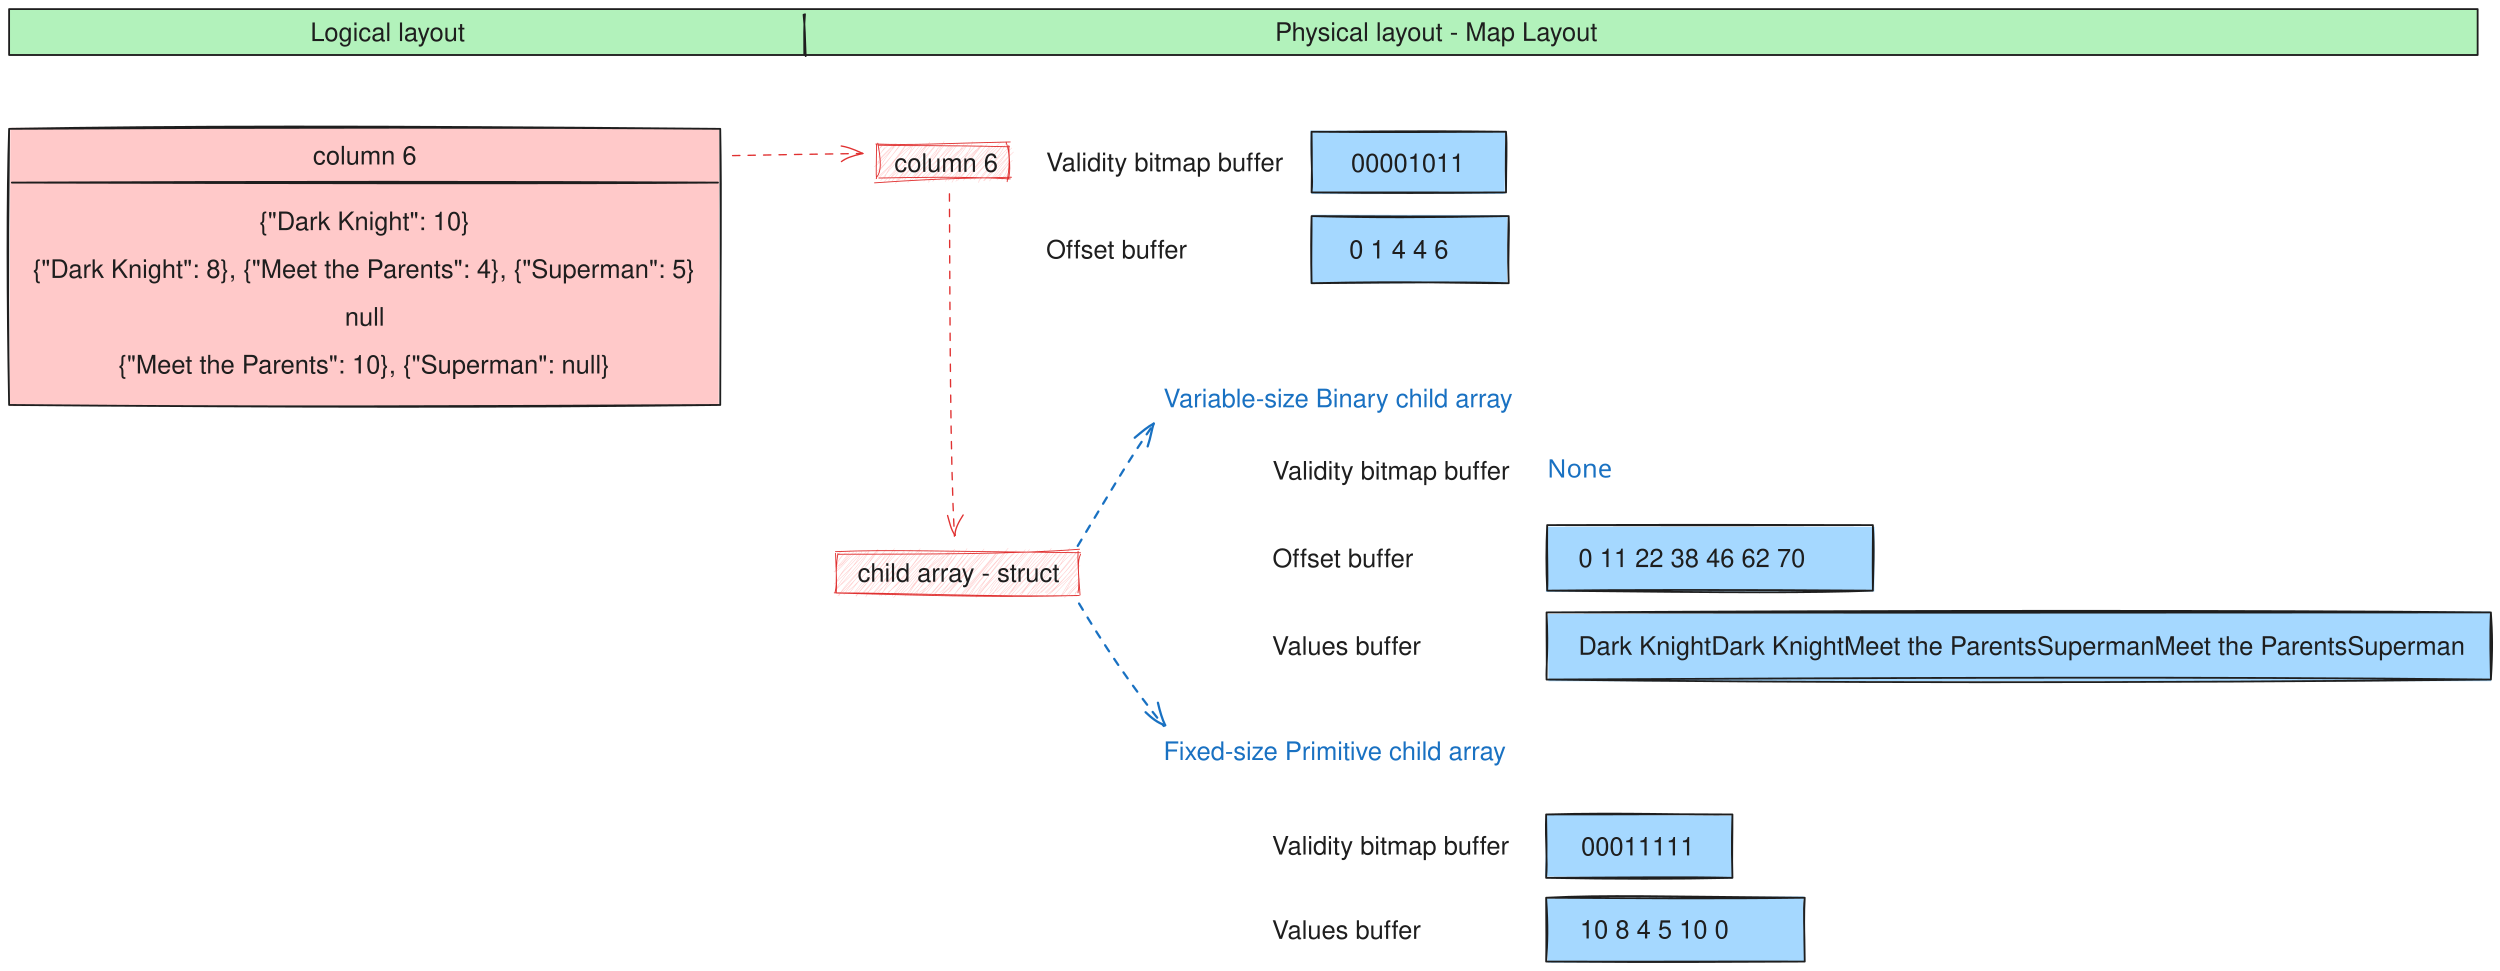
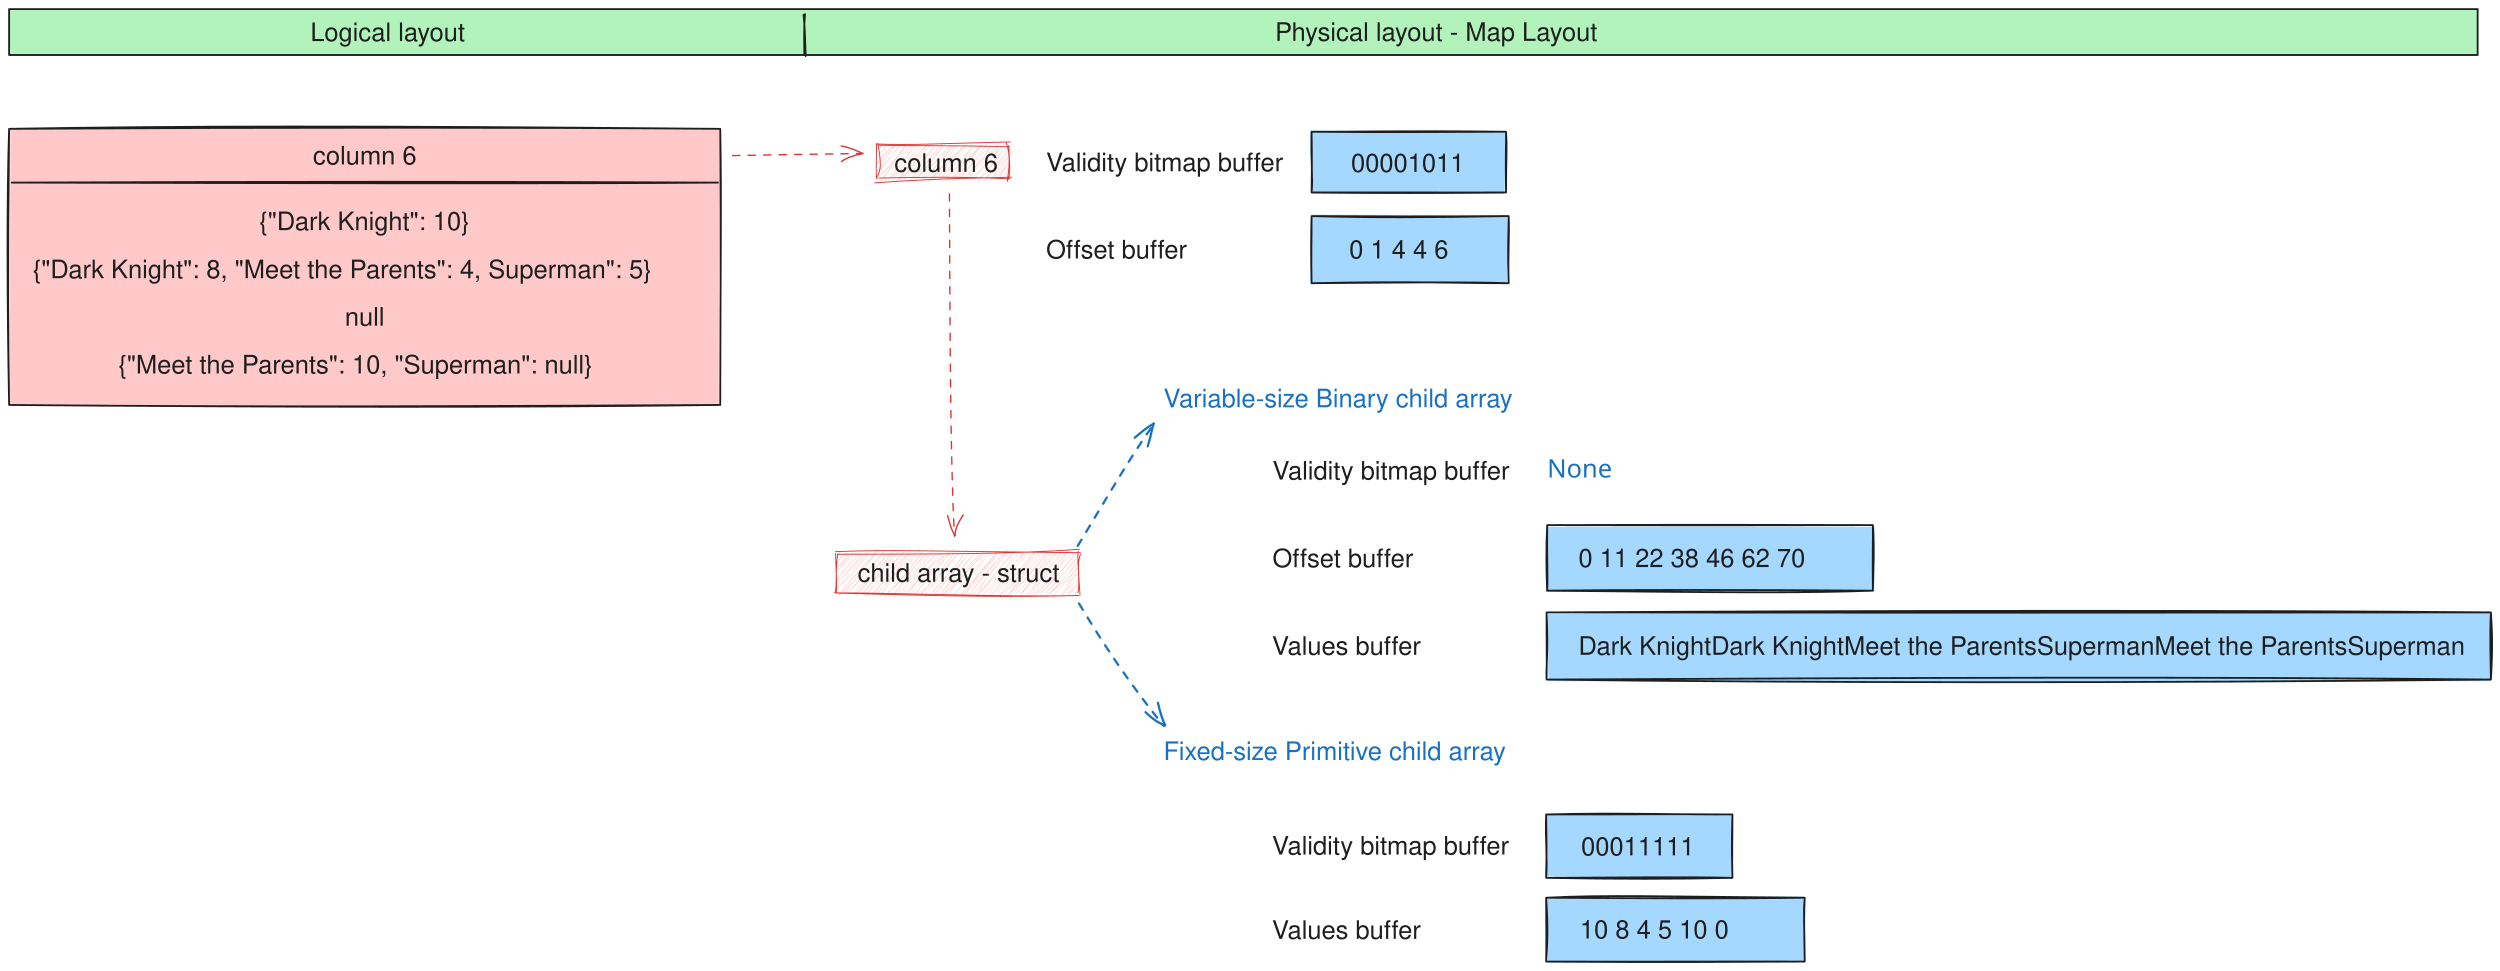
<svg xmlns="http://www.w3.org/2000/svg" version="1.1" viewBox="0 0 2745.173 1065.866" width="2745.173" height="1065.866">
  <defs>
    <style class="style-fonts">
      @font-face {
        font-family: "Virgil";
        src: url("https://excalidraw.com/Virgil.woff2");
      }
      @font-face {
        font-family: "Cascadia";
        src: url("https://excalidraw.com/Cascadia.woff2");
      }
      @font-face {
        font-family: "Assistant";
        src: url("https://excalidraw.com/Assistant-Regular.woff2");
      }
    </style>
  </defs>
  <g stroke-linecap="round" transform="translate(10 141.4817) rotate(0 390.4353 151.5926)">
    <path d="M1.33 -1.19 L779.75 -0.52 L779.26 303.69 L0.45 304.39" stroke="none" stroke-width="0" fill="#ffc9c9" />
    <path d="M0 0 C188.12 -3.2, 377.82 -3.58, 780.87 0 M0 0 C289.4 -1.64, 578.94 -1.66, 780.87 0 M780.87 0 C782.45 79.5, 780.98 157.21, 780.87 303.19 M780.87 0 C781.67 119.15, 781.12 237.46, 780.87 303.19 M780.87 303.19 C521.07 304.62, 261.58 305.7, 0 303.19 M780.87 303.19 C548.07 306.12, 314.71 305.72, 0 303.19 M0 303.19 C-1.02 235.6, -1.74 167.3, 0 0 M0 303.19 C-2.22 187.17, -2.4 71.04, 0 0" stroke="#1e1e1e" stroke-width="2" fill="none" />
  </g>
  <g stroke-linecap="round" transform="translate(10 10) rotate(0 1355.312 25.19432)">
    <path d="M0 0 L2710.62 0 L2710.62 50.39 L0 50.39" stroke="none" stroke-width="0" fill="#b2f2bb" />
    <path d="M0 0 C1035.52 0, 2071.03 0, 2710.62 0 M0 0 C753.72 0, 1507.44 0, 2710.62 0 M2710.62 0 C2710.62 19.37, 2710.62 38.75, 2710.62 50.39 M2710.62 0 C2710.62 16.87, 2710.62 33.74, 2710.62 50.39 M2710.62 50.39 C2039.89 50.39, 1369.15 50.39, 0 50.39 M2710.62 50.39 C1798.77 50.39, 886.92 50.39, 0 50.39 M0 50.39 C0 38.4, 0 26.42, 0 0 M0 50.39 C0 30.74, 0 11.09, 0 0" stroke="#1e1e1e" stroke-width="2" fill="none" />
  </g>
  <g transform="translate(340.8583 19.34822) rotate(0 85.61328 16.1)">
    <text x="0" y="25.761" font-family="Helvetica, Segoe UI Emoji" font-size="28px" fill="#1e1e1e" text-anchor="start" style="white-space: pre;" direction="ltr" dominant-baseline="alphabetic">Logical layout</text>
  </g>
  <g transform="translate(1400.113 19.09432) rotate(0 178.9785 16.1)">
    <text x="0" y="25.761" font-family="Helvetica, Segoe UI Emoji" font-size="28px" fill="#1e1e1e" text-anchor="start" style="white-space: pre;" direction="ltr" dominant-baseline="alphabetic">Physical layout - Map Layout</text>
  </g>
  <g stroke-linecap="round">
    <g transform="translate(13 200.495) rotate(0 387.6915 0)">
      <path d="M0 0 C303.52 0.62, 607.47 1.5, 775.38 0 M0 0 C277.88 -1.16, 554.88 -1.16, 775.38 0" stroke="#1e1e1e" stroke-width="2" fill="none" />
    </g>
  </g>
  <mask />
  <g transform="translate(343.6287 154.8012) rotate(0 56.80664 16.1)">
    <text x="0" y="25.761" font-family="Helvetica, Segoe UI Emoji" font-size="28px" fill="#1e1e1e" text-anchor="start" style="white-space: pre;" direction="ltr" dominant-baseline="alphabetic">column 6</text>
  </g>
  <g transform="translate(284.6482 226.9582) rotate(0 115.7871 16.1)">
    <text x="0" y="25.761" font-family="Helvetica, Segoe UI Emoji" font-size="28px" fill="#1e1e1e" text-anchor="start" style="white-space: pre;" direction="ltr" dominant-baseline="alphabetic">{"Dark Knight": 10}</text>
  </g>
-   <g transform="translate(35.95682 279.4107) rotate(0 364.4785 16.1)">
-     <text x="0" y="25.761" font-family="Helvetica, Segoe UI Emoji" font-size="28px" fill="#1e1e1e" text-anchor="start" style="white-space: pre;" direction="ltr" dominant-baseline="alphabetic">{"Dark Knight": 8}, {"Meet the Parents": 4}, {"Superman": 5}</text>
+   <g transform="translate(35.95682 279.7341) rotate(0 340.8057 16.1)">
+     <text x="0" y="25.761" font-family="Helvetica, Segoe UI Emoji" font-size="28px" fill="#1e1e1e" text-anchor="start" style="white-space: pre;" direction="ltr" dominant-baseline="alphabetic">{"Dark Knight": 8, "Meet the Parents": 4, Superman": 5}</text>
  </g>
-   <g transform="translate(129.9441 384.3157) rotate(0 270.4912 16.1)">
-     <text x="0" y="25.761" font-family="Helvetica, Segoe UI Emoji" font-size="28px" fill="#1e1e1e" text-anchor="start" style="white-space: pre;" direction="ltr" dominant-baseline="alphabetic">{"Meet the Parents": 10}, {"Superman": null}</text>
+   <g transform="translate(129.9441 384.3157) rotate(0 261.1396 16.1)">
+     <text x="0" y="25.761" font-family="Helvetica, Segoe UI Emoji" font-size="28px" fill="#1e1e1e" text-anchor="start" style="white-space: pre;" direction="ltr" dominant-baseline="alphabetic">{"Meet the Parents": 10, "Superman": null}</text>
  </g>
  <g transform="translate(378.6424 331.8632) rotate(0 21.79297 16.1)">
    <text x="0" y="25.761" font-family="Helvetica, Segoe UI Emoji" font-size="28px" fill="#1e1e1e" text-anchor="start" style="white-space: pre;" direction="ltr" dominant-baseline="alphabetic">null</text>
  </g>
  <g stroke-linecap="round" transform="translate(963.6963 159.3495) rotate(0 72.28798 18.98326)">
    <path d="M0 0 C0 0, 0 0, 0 0 M0 0 C0 0, 0 0, 0 0 M0.49 5.63 C-0.44 4.56, 3 4.02, 4.88 0.75 M-0.97 6.14 C1.82 4.55, 2.27 2.67, 4.44 0.78 M1.96 14.65 C0.18 10.94, 5.2 7.25, 7.56 2.7 M1.13 13.31 C2.23 8.86, 8.02 3.35, 10.78 1.18 M-0.7 19.1 C2.19 16.79, 8.01 9.38, 18.39 0.39 M0.41 19.85 C3.12 12.86, 7.11 10.34, 17.25 -0.08 M-3.57 23.76 C5.41 16.93, 12.38 7.47, 21.34 -0.66 M2.26 25.73 C7.63 13.72, 15.51 6.98, 19.35 -1.63 M-1.89 32.17 C11.12 17.64, 13.17 15.35, 25.13 -1.32 M-0.83 28.53 C5.25 24.33, 11.34 16.92, 24.94 0.18 M-3.07 37.38 C13.82 24.31, 27.05 8.02, 31.66 -1.21 M1.37 35.87 C9.41 28.38, 16.19 20.05, 30.67 0.04 M7.19 36.88 C13.67 20.76, 26.1 6.46, 37.51 0.54 M3.24 39.26 C15.63 23.64, 27.49 10.2, 37.05 1.84 M11.99 39.42 C23.47 21.85, 34.21 14.23, 38.69 -0.29 M7.09 40.15 C19.92 27.83, 30.09 15.75, 41.95 0.35 M15.13 35.18 C26.92 24.5, 41.77 13.71, 48.87 1.58 M15.91 39.37 C26.17 25.65, 33.75 15.92, 47.57 -1.03 M19.42 42.29 C31.39 27.19, 46.34 5.27, 56.16 -0.67 M20.36 38.92 C33.13 25.55, 41.9 12.42, 53.99 -0.47 M22.08 38.84 C31.75 32.72, 38.94 20.93, 57.31 -3.37 M26.93 37.15 C34.14 28.79, 42.47 18.81, 58.11 -0.02 M33.01 41.36 C46.09 26.23, 54.33 11.16, 62.53 2.1 M28.98 38.6 C40.87 26.3, 50.49 15.25, 63.21 0.18 M39.52 35.34 C50.79 21.05, 64.63 11.69, 65.67 3.81 M36.22 39.69 C47.58 28.6, 54.11 17, 69.9 -0.34 M40.59 37.73 C54.83 24.36, 65.32 10.91, 73.01 -4.23 M41.7 38.49 C53.49 25.67, 63.62 12.39, 73.66 -0.69 M43.64 35.4 C53.2 26.07, 61.51 21.38, 81.52 0.46 M47.33 36.48 C55.1 29.26, 63.01 20.34, 79.81 -0.81 M50.75 39.73 C58.89 29.42, 69.23 18.46, 83.58 -0.7 M50.86 36.27 C63.07 24.98, 73.39 12.52, 85.01 0.25 M55.43 40.99 C64.63 32.89, 70.38 20.48, 93.23 3.17 M55.42 39.38 C67 29.39, 73.13 20.61, 88.31 -1.9 M60.84 38.96 C68.18 23.29, 85.3 15.07, 94.94 -1.1 M60.47 39.98 C69.82 30.28, 77.28 20.17, 96.58 0.74 M68.59 37.34 C80.39 22.31, 94.53 15.36, 101.87 3.79 M67.31 38.62 C79.22 23.33, 89.93 12.88, 99.53 -1.68 M72.94 34.29 C87.02 28.66, 97.24 14.95, 104.56 -3.93 M74.12 40.04 C87.09 22.55, 99.3 10.86, 107.26 0.89 M81.59 40.91 C90.44 26.24, 94.16 15.34, 113.28 1.42 M77.41 38.82 C90.7 27.88, 98.08 16.79, 113.2 0.15 M85.89 39.79 C92.84 27.53, 99.67 16.87, 114.01 0.26 M83.06 37.23 C91.29 30.46, 96.86 21.85, 114.97 -0.06 M89.64 35.43 C99.66 26.08, 111.44 13.3, 122.05 2.42 M87.77 38.94 C99.62 27.17, 106.56 15.77, 120.68 -1.75 M95.28 36.82 C101.98 29.28, 110.17 22.98, 123.54 1.95 M94.14 38.75 C107.41 24.79, 117.71 9.1, 127.19 1.23 M100.71 35.88 C103.04 30.35, 108.94 21.02, 135.53 -3.64 M100.07 36.35 C110.82 23.31, 124.29 10.26, 132.96 1.67 M101.46 37.98 C112.5 28.53, 125.3 14.56, 136.24 1.11 M105.86 38.11 C114.39 23.7, 127.3 13.69, 137.06 0.76 M110.85 41.22 C114.47 27.91, 128.77 24.06, 141.81 -3.89 M110.95 39.54 C119.1 30.72, 126.55 19, 144.65 1.83 M117.51 39.12 C121.99 28.98, 134.96 22.35, 141.93 7.24 M116.32 39.26 C128.2 24.68, 138.84 9.82, 147.37 3.14 M122.85 39.43 C131.81 28.95, 138.33 17.61, 149.18 7.57 M118.65 37.1 C124.59 32.16, 130.98 24.91, 145.45 10.33 M129.26 35.33 C135.04 33.7, 139.73 23, 147.92 16.85 M127.26 36.48 C130.87 31.38, 136.13 27.66, 145.28 15.16 M134.27 35.97 C132.89 30.89, 139.22 26.14, 145.82 18.54 M131.05 38.27 C134.51 35.4, 135.33 32.47, 143.79 19.8 M135.78 37.3 C140.84 32.55, 142.09 28.07, 142.69 25.67 M136.25 38.27 C139.83 34.81, 142.03 33.51, 144.82 28.43 M141.14 37.26 C142.84 38.21, 143.16 35.1, 145.09 34.85 M141.23 38.18 C143.18 37.29, 144.42 35.54, 146.02 34" stroke="#ffc9c9" stroke-width="0.5" fill="none" />
    <path d="M-1.94 -1.22 C38.48 0.25, 68.16 -1.77, 145.59 -3.47 M1.17 0.13 C33.15 1.01, 69.98 -0.08, 144.86 1.84 M141.1 -2.98 C146.3 10.33, 144.34 26.81, 142.23 40.15 M144.03 0.53 C144.22 15.34, 146.6 27.92, 143.46 37.45 M146.99 35.27 C111.32 36.36, 79.88 35.63, -3.42 41.44 M145.58 37.08 C93.47 34.27, 42.36 35.46, 1.32 36.15 M-1.01 34.94 C3.99 29.62, 4.05 17.97, 0.15 -2.11 M-1.28 36.8 C-1.86 29.79, -1.34 23.28, -1.16 -1.05" stroke="#e03131" stroke-width="1" fill="none" />
  </g>
  <g transform="translate(982.0454 162.9312) rotate(0 56.80664 16.1)">
    <text x="0" y="25.761" font-family="Helvetica, Segoe UI Emoji" font-size="28px" fill="#1e1e1e" text-anchor="start" style="white-space: pre;" direction="ltr" dominant-baseline="alphabetic">column 6</text>
  </g>
  <g transform="translate(1148.703 258.036) rotate(0 76.54199 16.1)">
    <text x="0" y="25.761" font-family="Helvetica, Segoe UI Emoji" font-size="28px" fill="#1e1e1e" text-anchor="start" style="white-space: pre;" direction="ltr" dominant-baseline="alphabetic">Offset buffer</text>
  </g>
  <g transform="translate(1148.703 162.2328) rotate(0 129.4521 16.1)">
    <text x="0" y="25.761" font-family="Helvetica, Segoe UI Emoji" font-size="28px" fill="#1e1e1e" text-anchor="start" style="white-space: pre;" direction="ltr" dominant-baseline="alphabetic">Validity bitmap buffer</text>
  </g>
  <g stroke-linecap="round">
    <g transform="translate(883.6522 15.44847) rotate(0 0 22.21342)">
      <path d="M-1.28 0.66 C0.14 14.02, 0.24 24.73, 1.06 46.15 M0.26 0.15 C-0.82 12.38, -0.68 26.91, -0.51 44.34" stroke="#1e1e1e" stroke-width="2" fill="none" />
    </g>
  </g>
  <mask />
  <g stroke-linecap="round" transform="translate(1440.213 144.6621) rotate(0 106.7489 33.3193)">
    <path d="M-1.52 -1.35 L212.58 -0.51 L211.99 68.38 L0.08 68.41" stroke="none" stroke-width="0" fill="#a5d8ff" />
    <path d="M0 0 C45.53 0.41, 91.12 -1.47, 213.5 0 M0 0 C75.49 0.84, 150.95 0.16, 213.5 0 M213.5 0 C213.73 13.06, 212.75 29.19, 213.5 66.64 M213.5 0 C214.78 16.74, 213.59 32.45, 213.5 66.64 M213.5 66.64 C159.59 66.91, 107.32 66.48, 0 66.64 M213.5 66.64 C143.46 67.44, 74.1 67.51, 0 66.64 M0 66.64 C1.71 50.36, -0.91 37.6, 0 0 M0 66.64 C0.34 49.42, 0.49 31.67, 0 0" stroke="#1e1e1e" stroke-width="2" fill="none" />
  </g>
  <g transform="translate(1483.502 163.0604) rotate(0 61.25684 16.1)">
    <text x="0" y="25.761" font-family="Helvetica, Segoe UI Emoji" font-size="28px" fill="#1e1e1e" text-anchor="start" style="white-space: pre;" direction="ltr" dominant-baseline="alphabetic">00001011</text>
  </g>
  <g stroke-linecap="round" transform="translate(918.1885 605.8988) rotate(0 133.3848 23.26222)">
    <path d="M0 0 C0 0, 0 0, 0 0 M0 0 C0 0, 0 0, 0 0 M-0.58 5.52 C0.13 3.95, 2.84 2.36, 6.35 -1.21 M0.05 6.6 C1.55 3.54, 4.07 2.23, 4.27 0.3 M1.23 14.37 C1.28 8.16, 9.98 0.35, 12.19 2.25 M1.03 12.82 C2.49 9.74, 6.12 4.68, 10.13 1.13 M-1.08 15.75 C8.54 15.96, 9.11 6.77, 15.67 2.39 M0.03 18.2 C2.17 14.87, 6.03 12.91, 15.76 -1.46 M-2.44 22 C10.84 10.78, 13.52 5.31, 19.21 0.13 M-1.48 22.4 C7.14 17.14, 9.86 10.05, 22.67 0.58 M1.49 30.6 C7.5 20.12, 13.92 17.68, 25.92 3.01 M0.76 32.25 C5.39 23.15, 11.43 15.02, 25.56 1 M0.52 39.13 C13.84 19.73, 24.93 10.8, 28.45 -1.57 M-2.04 35.47 C10.12 23.72, 24.39 11.03, 33.33 -0.63 M-0.24 40.61 C10.5 32.09, 21.75 23.16, 35.6 0.77 M-1.17 42.98 C15.39 24.44, 27.26 10.56, 36.02 -0.8 M3.11 48.04 C9.33 35.87, 18.36 30.07, 45.13 -2.18 M1.78 48.56 C16.5 32.63, 28.44 17.44, 42.24 1.61 M6.1 45.34 C23.39 29.68, 32.99 16.28, 45.93 -2.62 M8.53 47.15 C16.07 35.13, 29.51 20.98, 46.2 -0.87 M13.45 42.67 C27.7 32.24, 38.72 13, 54.85 -2.35 M14.43 45.35 C21.95 36.28, 28.28 25.82, 53.24 1.45 M20.5 46.15 C36.59 29.13, 48.31 14.03, 54.87 1.82 M18.61 46.43 C32.32 28.58, 47.77 11.79, 58.78 1.15 M21.99 48.81 C31.43 34.06, 42.71 27.44, 63.94 -3.49 M21.55 48.52 C40.42 26.34, 57.16 9.28, 61.83 -0.55 M30.35 45.16 C40.08 33.87, 51.71 19.75, 65.14 -1.69 M28.11 46.41 C40.45 32.47, 49.89 19.77, 68.04 -0.01 M32.43 49.66 C43.44 28.51, 60.16 12.98, 75.5 0.25 M32.95 45.29 C45.46 37.44, 52.88 24.83, 75.12 -1.47 M39.74 47.23 C55.24 31.77, 64.88 13.87, 76.2 2.33 M39.64 46.51 C50.29 33.56, 60.88 22.22, 79.91 0.75 M45.24 43.71 C58.89 34.11, 67.8 18.91, 81.36 -2.03 M46.05 45.28 C53.77 36.33, 65.92 21.27, 83.84 -0.03 M49.52 48.44 C56.66 32.82, 61.73 26.53, 92.26 -3.41 M47.44 48.51 C59.78 34.84, 70.39 21.76, 91.94 -1.08 M57.63 44.68 C64.46 38.34, 73.56 28.24, 94.12 2.02 M53.9 48.46 C69.92 31.98, 82.87 17.47, 94.36 -0.55 M57.27 44.16 C73.44 32.07, 78.32 21.78, 98.3 3.07 M61.37 48.59 C73.6 31.11, 83.69 19.35, 101.31 0.35 M62.92 50.29 C82.63 31.04, 96.62 10.98, 107.11 -0.01 M64.51 45.96 C79.18 29.64, 96.13 10.76, 104.65 -0.98 M73.34 44.97 C83.57 38.44, 90.42 22.44, 108.02 2.99 M70.92 45.29 C85.21 28.92, 99.49 11.43, 112.82 1.28 M77.12 47.27 C87.68 30.92, 97.85 20.03, 117.77 3.49 M75.49 48.98 C87.83 32.31, 102.82 17.16, 115.69 -0.15 M80.8 44.72 C87.9 32.93, 96.16 21.59, 123.9 0.83 M81.2 47.54 C96.03 29.51, 109.15 16.97, 122.88 0.32 M87.06 47.83 C94.83 32.82, 112.26 14.23, 130.26 -2.9 M86.12 45.4 C98.88 34.01, 111.22 19.08, 126.01 -0.78 M91.51 44.52 C108.03 33.54, 121.69 18.19, 129.14 0.3 M92.94 46.63 C100.64 36.48, 110.04 27.75, 131.55 -1.56 M92.94 46.69 C113.13 30.25, 126.71 11.78, 135.5 -1.07 M95.94 48.7 C111.16 31.73, 121.01 16.19, 135.82 -0.94 M106.06 44.7 C116.57 32.66, 135.23 11.84, 143.71 -3.61 M102.51 48.22 C118.11 28.68, 132.98 15.84, 142.5 -0.99 M107.73 45.84 C118.99 34.18, 134.9 16.95, 145.83 1.57 M108.13 46.73 C122.24 31.65, 135.68 11.52, 149.61 -1.09 M113.77 44.87 C122.35 37.48, 132.51 25.78, 152.32 -0.7 M113.89 48.37 C127.62 29.48, 145.19 9.77, 155.02 -0.25 M117.14 46.5 C137.46 30.63, 146.52 16.56, 162.34 -3.12 M117.49 45.72 C134.42 30.03, 148.17 10, 159.48 0.7 M124.75 43.88 C138.01 28.88, 144.64 21.78, 160.45 2.52 M122.7 45.49 C133.36 32.03, 143.86 20.88, 164.05 0.78 M127.65 49.13 C142.69 32.77, 151.5 18.85, 166.88 -0.06 M130.43 46.29 C138.52 33.86, 152.61 23.04, 169.18 0.71 M137.83 47.81 C146 38.34, 155.31 26.5, 178.3 -1.23 M136.17 48.37 C148.03 32.68, 159.67 20.82, 176.14 0.58 M142.45 45.46 C153.38 32.21, 167.79 16.62, 178.04 1.12 M141.01 47.41 C154.25 27.37, 169.12 11.09, 178.06 1.63 M148.6 46.03 C154.19 34.27, 165.23 24.34, 188.85 -3.98 M145.15 48.2 C154.7 33.36, 166.06 21.35, 185.45 0 M153.53 50.46 C159.29 33.05, 175.39 18.77, 187.15 -2 M150.9 46.45 C161.02 34.21, 173.7 19.18, 189.12 0.49 M157.4 43.13 C173.31 27.02, 185.22 10.51, 195.79 1.49 M156.15 46.51 C169.18 33.75, 178.22 17.03, 197.78 -1.72 M157.58 46.36 C170.6 28.8, 190.09 15.14, 198.3 3.43 M161.4 47.13 C175.94 30.06, 189.37 13.42, 200.96 0.71 M169.33 42.94 C174.19 29.63, 193.03 19.87, 207.61 -2.34 M167.27 47.22 C175.65 37.71, 184.25 23.81, 206.56 1.02 M172.09 46.63 C180.59 32.38, 194 15.87, 212.33 -2.49 M169.44 47.57 C181.4 38.86, 188.66 25.43, 211.82 0.09 M178.22 48.59 C193.21 32.4, 207.73 11.98, 221.51 -1.75 M176.24 44.63 C187.07 34.74, 197.98 24.29, 216.84 0.21 M179.25 47.98 C195.3 36.27, 205.26 19.48, 218.84 -0.4 M183.56 48.24 C193.76 36.61, 203.36 23.87, 223.56 -1.2 M190 47.15 C203.02 27.61, 215.89 15.7, 231.46 0.22 M187.77 48.16 C202.61 30.48, 216.41 8.82, 229.29 -1.8 M190.05 46.4 C207.8 28.58, 220.36 19.7, 236.17 -3.73 M191.94 48.01 C206.82 30.98, 219.05 16.95, 233.67 -0.61 M201.33 46.73 C211.76 36.8, 221.82 19.13, 235.52 0.57 M196.16 47.35 C208.48 35.08, 219.02 23.84, 239.55 0.48 M204.19 45.1 C219.47 24.71, 235.28 7.75, 247.39 -2.61 M202.37 48.1 C213.38 34.35, 225.12 24.04, 243.26 -1.24 M211.64 48.93 C226.29 31.98, 237.52 13.34, 246.47 1.25 M209.37 48.37 C223.64 28.68, 236.88 13.14, 248.86 0.66 M210.13 46.56 C220.87 33.67, 234.19 26.72, 256.36 -3.94 M214.28 48.13 C228.91 31.99, 238.59 18.49, 253.06 0.23 M217.77 45.84 C235.48 34.5, 246.86 12.81, 255.85 -2.27 M219.62 47.02 C232.75 29.05, 249.94 8.46, 260.12 0.95 M225.1 44.51 C237.42 35.35, 251.98 13.99, 263.66 0.61 M222.73 46.07 C235.21 33.07, 247.23 24.07, 263.44 1.45 M229.32 44.81 C246.69 27.57, 259.11 15.5, 266.03 3.02 M230.79 45.46 C238.71 36.81, 248.96 25.95, 265.87 4.26 M231.05 47.9 C249.78 31.83, 258.17 19.23, 266.1 12.46 M234.37 46.28 C246.13 34.42, 257.13 23.2, 265.85 8.29 M236.61 44.43 C245.86 35.71, 253.08 32.3, 265.45 16.36 M238.36 48.25 C251.04 35.05, 261.77 23.01, 267.66 14.83 M246.71 48.97 C254.52 42.85, 254.19 35.35, 264.34 22.91 M247.51 47.5 C252.81 38.79, 257.36 28.67, 266.47 23.61 M250.74 50.57 C258.65 40.77, 264.68 35.49, 267.81 29.94 M249.44 46.3 C253.72 40.84, 257.64 37, 267.13 28.98 M255.65 47.1 C257.23 45.26, 262.3 38.9, 267.22 35.48 M256.12 46.79 C259.27 42.91, 264.47 38.75, 266.64 33.92 M262.31 45.75 C263.11 43.94, 262.89 44.83, 268.29 40.97 M261.96 47.83 C262.99 44.69, 264.6 43.18, 267.4 40.17" stroke="#ffc9c9" stroke-width="0.5" fill="none" />
    <path d="M1.67 2.71 C95.54 2.51, 194.1 2.87, 267.23 -2.8 M-0.8 -0.14 C57.7 -2.62, 114.63 -0.39, 268.21 1.02 M268.34 2.67 C264.64 10.44, 265.98 22.15, 267.78 47.42 M265.64 -0.6 C264.65 15.05, 267.88 34.66, 265.51 45.05 M264.31 48.12 C172.78 49.67, 77.07 45.19, -2.12 45.08 M266.83 47.92 C192.29 50.24, 119.35 48.61, 0.29 45.34 M-1.14 44.12 C1.57 33.21, -1.56 22.47, 1.86 2.01 M0.12 44.68 C0.79 37.06, 0.19 22.51, -0.72 1.73" stroke="#e03131" stroke-width="1" fill="none" />
  </g>
  <g transform="translate(941.7295 613.061) rotate(0 111.248 16.1)">
    <text x="0" y="25.761" font-family="Helvetica, Segoe UI Emoji" font-size="28px" fill="#1e1e1e" text-anchor="start" style="white-space: pre;" direction="ltr" dominant-baseline="alphabetic">child array - struct</text>
  </g>
  <g stroke-linecap="round">
    <g transform="translate(1040.313 212.2312) rotate(0 3.361787 188.8805)">
      <path d="M2.23 0.62 C2.87 143.68, 3.02 289.86, 7.7 376.53" stroke="#e03131" stroke-width="1.5" fill="none" stroke-dasharray="8 9" />
    </g>
    <g transform="translate(1040.313 212.2312) rotate(0 3.361787 188.8805)">
      <path d="M0.2 353.86 C2.25 360.51, 3.83 369.74, 8.51 375.52" stroke="#e03131" stroke-width="1.5" fill="none" />
    </g>
    <g transform="translate(1040.313 212.2312) rotate(0 3.361787 188.8805)">
      <path d="M17.29 353.28 C12.75 360.18, 7.73 369.64, 8.51 375.52" stroke="#e03131" stroke-width="1.5" fill="none" />
    </g>
  </g>
  <mask />
  <g stroke-linecap="round" transform="translate(1440.213 237.275) rotate(0 108.2082 36.86105)">
    <path d="M0.36 -1.51 L215.14 -1.16 L214.69 73.15 L-1.2 74.24" stroke="none" stroke-width="0" fill="#a5d8ff" />
    <path d="M0 0 C68.97 0.38, 141.68 0.79, 216.42 0 M0 0 C63.55 1.83, 126.93 1.67, 216.42 0 M216.42 0 C217.4 21.43, 215.42 39.07, 216.42 73.72 M216.42 0 C216.05 20.8, 215.15 40.03, 216.42 73.72 M216.42 73.72 C162.22 73.83, 111.99 71.22, 0 73.72 M216.42 73.72 C167.71 72.2, 119.01 72.72, 0 73.72 M0 73.72 C-0.67 45.83, 0.17 18.26, 0 0 M0 73.72 C-0.78 45.24, -0.55 15.68, 0 0" stroke="#1e1e1e" stroke-width="2" fill="none" />
  </g>
  <g transform="translate(1481.497 258.036) rotate(0 70.04785 16.1)">
    <text x="0" y="25.761" font-family="Helvetica, Segoe UI Emoji" font-size="28px" fill="#1e1e1e" text-anchor="start" style="white-space: pre;" direction="ltr" dominant-baseline="alphabetic">0  1  4  4  6</text>
  </g>
  <g stroke-linecap="round">
    <g transform="translate(803.6295 171.5895) rotate(0 72.19628 -1.371923)">
      <path d="M0.8 -0.71 C24.86 -1.3, 119.95 -2.77, 143.72 -3.06" stroke="#e03131" stroke-width="1.5" fill="none" stroke-dasharray="8 9" />
    </g>
    <g transform="translate(803.6295 171.5895) rotate(0 72.19628 -1.371923)">
      <path d="M120.35 5.83 C124.91 2.35, 131.37 -0.34, 143.72 -3.06" stroke="#e03131" stroke-width="1.5" fill="none" />
    </g>
    <g transform="translate(803.6295 171.5895) rotate(0 72.19628 -1.371923)">
      <path d="M120.11 -11.27 C124.8 -10.52, 131.31 -8.97, 143.72 -3.06" stroke="#e03131" stroke-width="1.5" fill="none" />
    </g>
  </g>
  <mask />
  <g stroke-linecap="round">
    <g transform="translate(1187.238 595.4955) rotate(0 41.65624 -66.96951)">
      <path d="M-3.8 3.92 C26.49 -46.13, 52.8 -92.15, 80.87 -131.54" stroke="#1971c2" stroke-width="2.5" fill="none" stroke-dasharray="8 10" />
    </g>
    <g transform="translate(1187.238 595.4955) rotate(0 41.65624 -66.96951)">
      <path d="M72.98 -105.31 C76.63 -116.11, 77.3 -124.18, 79.65 -130.35" stroke="#1971c2" stroke-width="2.5" fill="none" />
    </g>
    <g transform="translate(1187.238 595.4955) rotate(0 41.65624 -66.96951)">
      <path d="M58.78 -114.84 C67.48 -122.17, 73.13 -126.91, 79.65 -130.35" stroke="#1971c2" stroke-width="2.5" fill="none" />
    </g>
  </g>
  <mask />
  <g transform="translate(1277.606 421.4593) rotate(0 191.9326 16.1)">
    <text x="0" y="25.761" font-family="Helvetica, Segoe UI Emoji" font-size="28px" fill="#1971c2" text-anchor="start" style="white-space: pre;" direction="ltr" dominant-baseline="alphabetic">Variable-size Binary child array</text>
  </g>
  <g transform="translate(1277.606 808.7761) rotate(0 189.8203 16.1)">
    <text x="0" y="25.761" font-family="Helvetica, Segoe UI Emoji" font-size="28px" fill="#1971c2" text-anchor="start" style="white-space: pre;" direction="ltr" dominant-baseline="alphabetic">Fixed-size Primitive child array</text>
  </g>
  <g stroke-linecap="round">
    <g transform="translate(1182.673 666.1464) rotate(0 46.1433 66.36117)">
      <path d="M2.21 -3.43 C28.49 40.58, 57.87 84.91, 95.26 131.04" stroke="#1971c2" stroke-width="2.5" fill="none" stroke-dasharray="8 10" />
    </g>
    <g transform="translate(1182.673 666.1464) rotate(0 46.1433 66.36117)">
      <path d="M75.25 115.93 C81.71 122.07, 88.61 127.77, 96.74 130.2" stroke="#1971c2" stroke-width="2.5" fill="none" />
    </g>
    <g transform="translate(1182.673 666.1464) rotate(0 46.1433 66.36117)">
      <path d="M88.8 105.5 C90.95 115, 93.64 123.94, 96.74 130.2" stroke="#1971c2" stroke-width="2.5" fill="none" />
    </g>
  </g>
  <mask />
  <g transform="translate(1396.74 693.2392) rotate(0 81.21777 16.1)">
    <text x="0" y="25.761" font-family="Helvetica, Segoe UI Emoji" font-size="28px" fill="#1e1e1e" text-anchor="start" style="white-space: pre;" direction="ltr" dominant-baseline="alphabetic">Values buffer</text>
  </g>
  <g transform="translate(1397.248 597.038) rotate(0 76.54199 16.1)">
    <text x="0" y="25.761" font-family="Helvetica, Segoe UI Emoji" font-size="28px" fill="#1e1e1e" text-anchor="start" style="white-space: pre;" direction="ltr" dominant-baseline="alphabetic">Offset buffer</text>
  </g>
  <g transform="translate(1397.248 500.8368) rotate(0 129.4521 16.1)">
    <text x="0" y="25.761" font-family="Helvetica, Segoe UI Emoji" font-size="28px" fill="#1e1e1e" text-anchor="start" style="white-space: pre;" direction="ltr" dominant-baseline="alphabetic">Validity bitmap buffer</text>
  </g>
  <g stroke-linecap="round" transform="translate(1698.233 672.4782) rotate(0 518.4699 36.86105)">
    <path d="M1.27 1.65 L1035.79 -0.95 L1037.2 75.5 L2 75.61" stroke="none" stroke-width="0" fill="#a5d8ff" />
    <path d="M0 0 C386.94 -2.16, 774.59 -2.45, 1036.94 0 M0 0 C302.51 0.45, 604.08 0.36, 1036.94 0 M1036.94 0 C1038.48 22.41, 1038.97 40.82, 1036.94 73.72 M1036.94 0 C1035.69 25.63, 1036.58 53.4, 1036.94 73.72 M1036.94 73.72 C716.6 70.27, 395.4 71.81, 0 73.72 M1036.94 73.72 C654.47 77.85, 271.57 77.38, 0 73.72 M0 73.72 C-0.73 59.54, 2.19 44.24, 0 0 M0 73.72 C0.53 53.12, -0.12 33.72, 0 0" stroke="#1e1e1e" stroke-width="2" fill="none" />
  </g>
  <g transform="translate(1733.242 693.2392) rotate(0 488.7012 16.1)">
    <text x="0" y="25.761" font-family="Helvetica, Segoe UI Emoji" font-size="28px" fill="#1e1e1e" text-anchor="start" style="white-space: pre;" direction="ltr" dominant-baseline="alphabetic">Dark KnightDark KnightMeet the ParentsSupermanMeet the ParentsSuperman</text>
  </g>
  <g stroke-linecap="round" transform="translate(1698.91 576.5921) rotate(0 178.8076 35.99073)">
    <path d="M0.26 1.78 L359.61 1.89 L359.24 72.96 L-1.4 73.38" stroke="none" stroke-width="0" fill="#a5d8ff" />
    <path d="M0 0 C142.18 -0.46, 284.47 -0.26, 357.62 0 M0 0 C115.78 0.28, 231.26 0.38, 357.62 0 M357.62 0 C359.43 24.63, 358.04 51.22, 357.62 71.98 M357.62 0 C357.88 14.22, 357.14 30.75, 357.62 71.98 M357.62 71.98 C286.85 74.57, 215.47 74.3, 0 71.98 M357.62 71.98 C215.21 70.91, 73.8 71.03, 0 71.98 M0 71.98 C-1.14 47.44, -1.15 24.59, 0 0 M0 71.98 C0.85 55.86, -0.36 37.62, 0 0" stroke="#1e1e1e" stroke-width="2" fill="none" />
  </g>
  <g transform="translate(1396.74 1005.192) rotate(0 81.21777 16.1)">
    <text x="0" y="25.761" font-family="Helvetica, Segoe UI Emoji" font-size="28px" fill="#1e1e1e" text-anchor="start" style="white-space: pre;" direction="ltr" dominant-baseline="alphabetic">Values buffer</text>
  </g>
  <g transform="translate(1396.74 912.607) rotate(0 129.4521 16.1)">
    <text x="0" y="25.761" font-family="Helvetica, Segoe UI Emoji" font-size="28px" fill="#1e1e1e" text-anchor="start" style="white-space: pre;" direction="ltr" dominant-baseline="alphabetic">Validity bitmap buffer</text>
  </g>
  <g stroke-linecap="round" transform="translate(1697.758 894.3333) rotate(0 102.2857 34.80312)">
    <path d="M0.95 0 L205.08 1.3 L204.37 70.29 L-1.28 68.13" stroke="none" stroke-width="0" fill="#a5d8ff" />
    <path d="M0 0 C80.39 -2.32, 160.49 0.66, 204.57 0 M0 0 C73.47 0.13, 146.8 -0.56, 204.57 0 M204.57 0 C204.73 20.81, 203.88 45.48, 204.57 69.61 M204.57 0 C204.32 14.21, 203.37 29.4, 204.57 69.61 M204.57 69.61 C151.06 68.39, 100.44 69.16, 0 69.61 M204.57 69.61 C141.69 71.01, 78.17 71.01, 0 69.61 M0 69.61 C1.83 50.42, -1.12 31.19, 0 0 M0 69.61 C0.84 44.39, 0.35 20.31, 0 0" stroke="#1e1e1e" stroke-width="2" fill="none" />
  </g>
  <g transform="translate(1736.151 913.5547) rotate(0 58.16016 16.1)">
    <text x="0" y="25.761" font-family="Helvetica, Segoe UI Emoji" font-size="28px" fill="#1e1e1e" text-anchor="start" style="white-space: pre;" direction="ltr" dominant-baseline="alphabetic">00011111</text>
  </g>
  <g stroke-linecap="round" transform="translate(1697.758 985.7812) rotate(0 141.9778 35.04221)">
    <path d="M-0.2 0.69 L282.68 -1.48 L283.42 70.34 L1.74 71.29" stroke="none" stroke-width="0" fill="#a5d8ff" />
    <path d="M0 0 C64.7 -3.4, 127.76 -1.27, 283.96 0 M0 0 C93.47 0.45, 185.88 1.33, 283.96 0 M283.96 0 C282.21 14.42, 283.77 32.83, 283.96 70.08 M283.96 0 C283.1 16.41, 283.21 30.83, 283.96 70.08 M283.96 70.08 C209.37 70.28, 135.79 71.17, 0 70.08 M283.96 70.08 C203.97 69.81, 123.68 70.42, 0 70.08 M0 70.08 C1.49 49.68, 2.21 31.87, 0 0 M0 70.08 C0.4 51.66, 0.18 33.89, 0 0" stroke="#1e1e1e" stroke-width="2" fill="none" />
  </g>
  <g transform="translate(1734.85 1004.723) rotate(0 101.1855 16.1)">
    <text x="0" y="25.761" font-family="Helvetica, Segoe UI Emoji" font-size="28px" fill="#1e1e1e" text-anchor="start" style="white-space: pre;" direction="ltr" dominant-baseline="alphabetic">10  8  4  5  10  0</text>
  </g>
  <g transform="translate(1698.91 499.8238) rotate(0 30.96799 17.5)">
    <text x="0" y="24.528" font-family="Virgil, Segoe UI Emoji" font-size="28px" fill="#1971c2" text-anchor="start" style="white-space: pre;" direction="ltr" dominant-baseline="alphabetic">None</text>
  </g>
  <g transform="translate(1733.242 596.9291) rotate(0 146.8633 16.1)">
    <text x="0" y="25.761" font-family="Helvetica, Segoe UI Emoji" font-size="28px" fill="#1e1e1e" text-anchor="start" style="white-space: pre;" direction="ltr" dominant-baseline="alphabetic">0  11  22  38  46  62  70</text>
  </g>
</svg>
